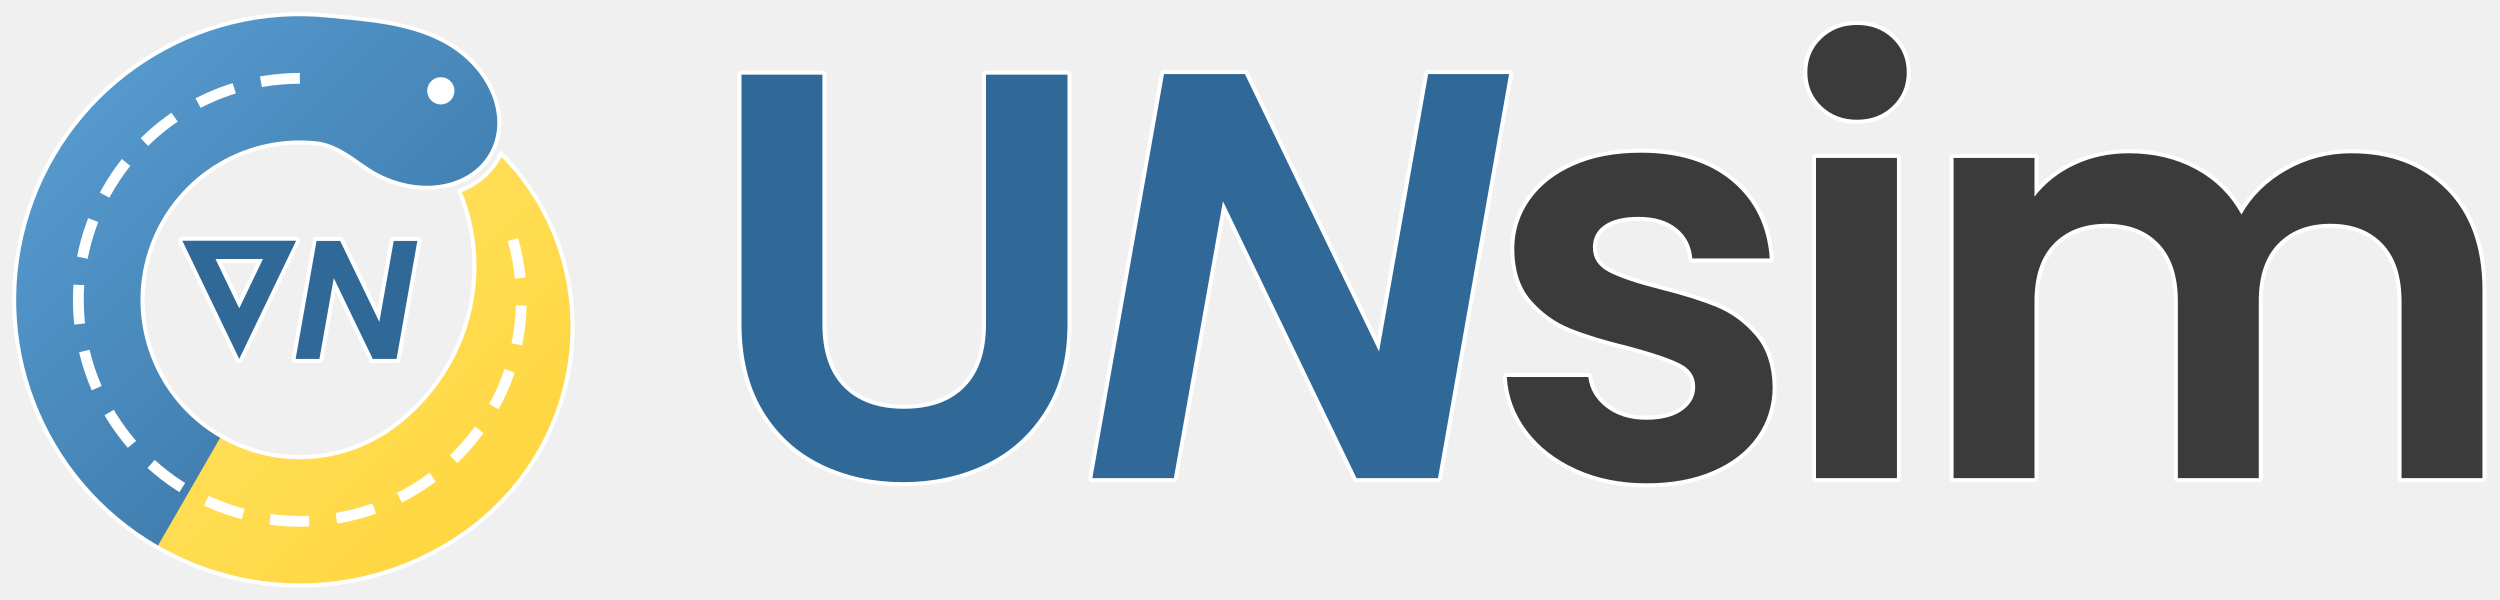
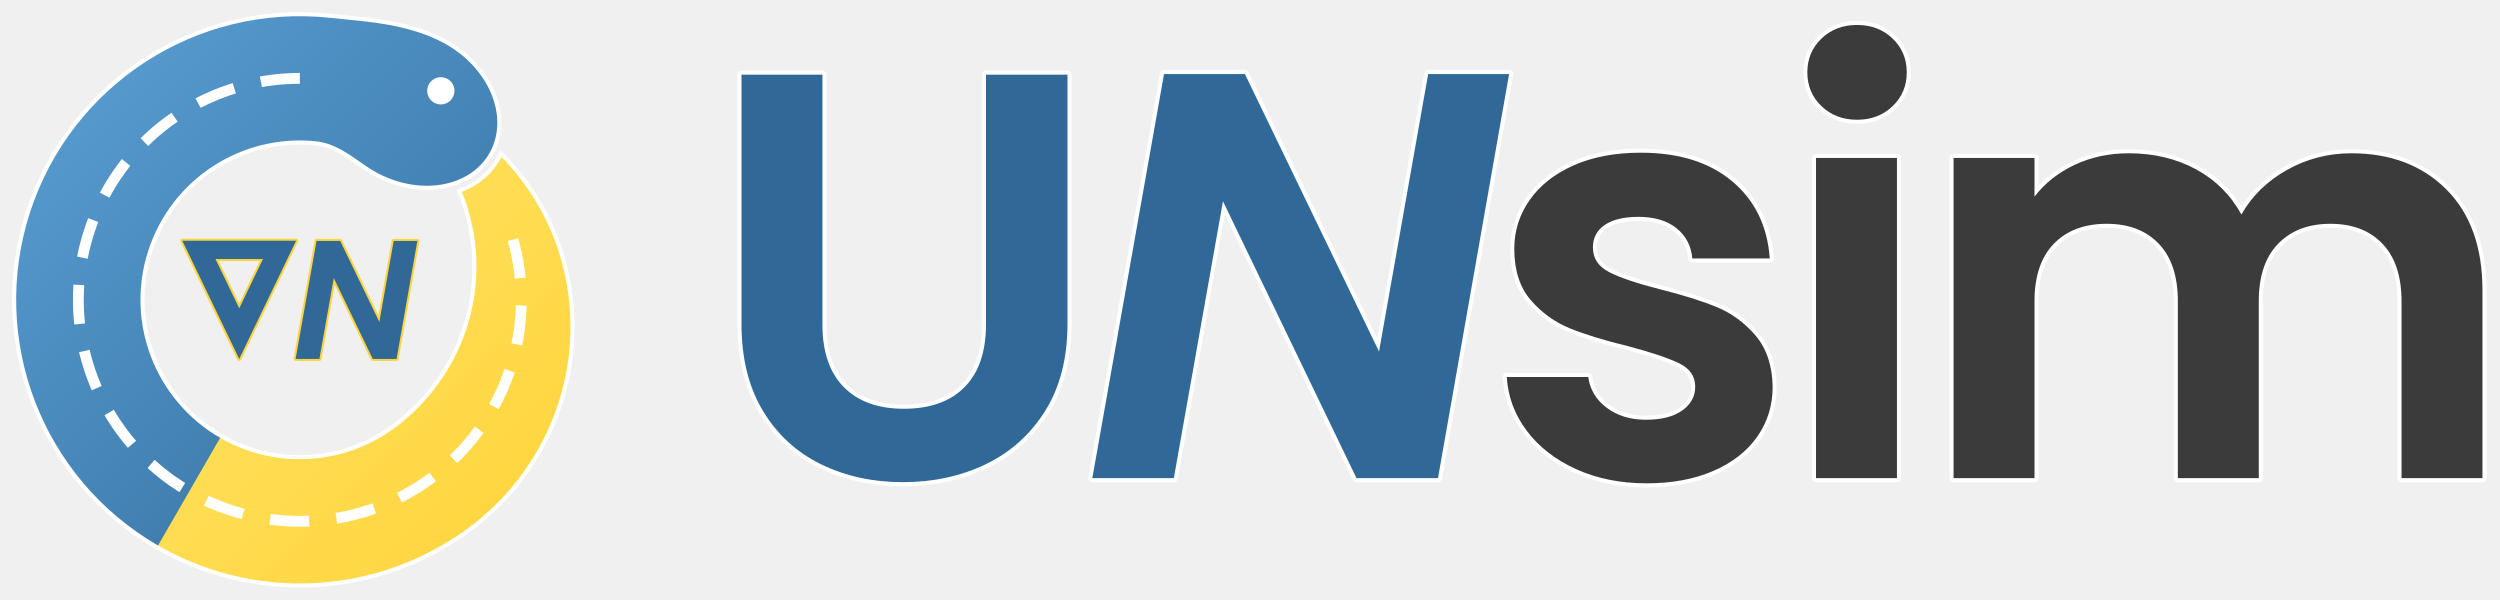
<svg xmlns="http://www.w3.org/2000/svg" width="617" height="148" viewBox="0 0 617 148" role="img">
  <defs>
    <linearGradient id="unsim-logo-transparent-outline-blue" gradientUnits="userSpaceOnUse" x1="60" y1="60" x2="452" y2="452">
      <stop offset="0" stop-color="#5A9FD4" />
      <stop offset="1" stop-color="#306998" />
    </linearGradient>
    <linearGradient id="unsim-logo-transparent-outline-yellow" gradientUnits="userSpaceOnUse" x1="60" y1="60" x2="452" y2="452">
      <stop offset="0" stop-color="#FFE873" />
      <stop offset="1" stop-color="#FFD43B" />
    </linearGradient>
    <clipPath id="unsim-logo-transparent-outline-bite">
      <path clip-rule="evenodd" d="M0 0H512V512H0Z M271.75 75.72 A76.50 63.00 30.00 1 0 404.25 152.22 A76.50 63.00 30.00 1 0 271.75 75.72Z" />
    </clipPath>
    <clipPath id="unsim-logo-transparent-outline-bite-outline">
      <path clip-rule="evenodd" d="M0 0H512V512H0Z M274.35 77.22 A73.50 60.00 30.00 1 0 401.65 150.72 A73.50 60.00 30.00 1 0 274.35 77.22Z" />
    </clipPath>
  </defs>
  <g transform="translate(-11.333 -11.333) scale(0.333333)">
    <g fill="#fff" stroke="#fff" stroke-width="6" stroke-linejoin="round">
      <path clip-path="url(#unsim-logo-transparent-outline-bite-outline)" d="M146.28 435.05 A210.00 210.00 0 0 0 382.38 423.71 C402.87 408.27 420.10 388.54 432.60 366.35 C445.10 344.16 452.85 319.55 455.42 294.76 C457.98 269.98 455.38 245.06 448.24 222.10 C441.11 199.14 429.47 178.17 414.75 160.61 C400.04 143.06 382.28 128.93 363.20 118.79 A10.12 10.12 0 0 0 350.74 134.74 C363.24 149.28 372.48 165.66 378.40 182.46 C384.32 199.25 386.95 216.44 386.77 232.94 C386.60 249.45 383.64 265.27 378.56 279.82 C373.48 294.37 366.30 307.67 357.56 319.46 C348.82 331.25 338.53 341.56 327.01 350.24 A118.00 118.00 0 0 1 194.35 356.61 Z" />
      <path d="M151.00 437.87 A210.00 210.00 0 0 1 277.95 47.15 C287.67 48.17 297.44 48.99 307.31 50.23 C317.17 51.46 327.13 53.13 336.89 55.80 C346.65 58.46 356.21 62.13 365.00 67.21 A67.50 54.00 30.00 0 1 311.00 160.74 C306.57 158.18 302.38 155.14 297.98 152.09 C293.59 149.03 288.99 145.97 284.05 143.52 C279.10 141.06 273.80 139.22 268.33 138.65 A118.00 118.00 0 0 0 197.00 358.19 Z" />
    </g>
    <path fill="url(#unsim-logo-transparent-outline-yellow)" clip-path="url(#unsim-logo-transparent-outline-bite)" d="M146.28 435.05 A210.00 210.00 0 0 0 382.38 423.71 C402.87 408.27 420.10 388.54 432.60 366.35 C445.10 344.16 452.85 319.55 455.42 294.76 C457.98 269.98 455.38 245.06 448.24 222.10 C441.11 199.14 429.47 178.17 414.75 160.61 C400.04 143.06 382.28 128.93 363.20 118.79 A10.12 10.12 0 0 0 350.74 134.74 C363.24 149.28 372.48 165.66 378.40 182.46 C384.32 199.25 386.95 216.44 386.77 232.94 C386.60 249.45 383.64 265.27 378.56 279.82 C373.48 294.37 366.30 307.67 357.56 319.46 C348.82 331.25 338.53 341.56 327.01 350.24 A118.00 118.00 0 0 1 194.35 356.61 Z" />
    <path fill="url(#unsim-logo-transparent-outline-blue)" d="M151.00 437.87 A210.00 210.00 0 0 1 277.95 47.15 C287.67 48.17 297.44 48.99 307.31 50.23 C317.17 51.46 327.13 53.13 336.89 55.80 C346.65 58.46 356.21 62.13 365.00 67.21 A67.50 54.00 30.00 0 1 311.00 160.74 C306.57 158.18 302.38 155.14 297.98 152.09 C293.59 149.03 288.99 145.97 284.05 143.52 C279.10 141.06 273.80 139.22 268.33 138.65 A118.00 118.00 0 0 0 197.00 358.19 Z" />
    <path fill="none" stroke="#fff" stroke-width="8" stroke-dasharray="29.01 20.30" d="M413.82 211.41 C419.77 232.46 421.45 254.71 418.72 276.41 C416.00 298.12 408.88 319.26 397.92 338.19 C386.96 357.11 372.17 373.81 354.70 386.98 A164.00 164.00 0 1 1 256.00 92.00" />
    <circle cx="360.39" cy="101.24" r="10.1" fill="#fff" />
-     <g transform="translate(166.5 299.75) scale(0.125)" fill="#306998" stroke="#fff" stroke-width="48" stroke-linejoin="round" paint-order="stroke">
-       <path d="M20 -700H694L357 0Z M497.7 -592H216.3L357 -299.7Z" />
-       <path d="M1289 0H1148L917 -479L832 0H691L815 -699H955L1187 -219L1272 -699H1412Z" />
-     </g>
+     <path transform="translate(166.5 299.75) scale(0.125)" fill="#306998" stroke="#FFD43B" stroke-width="24" stroke-linejoin="round" paint-order="stroke" d="M20 -700H694L357 0Z M497.7 -592H216.3L357 -299.7Z M1289 0H1148L917 -479L832 0H691L815 -699H955L1187 -219L1272 -699H1412Z" />
  </g>
  <g transform="translate(173.442 118) scale(0.142653)" stroke="#fff" stroke-width="14" stroke-linejoin="round" paint-order="stroke">
    <path fill="#306998" d="M207 -698V-266Q207 -195 244 -157.5Q281 -120 348 -120Q416 -120 453 -157.5Q490 -195 490 -266V-698H631V-267Q631 -178 592.5 -116.5Q554 -55 489.5 -24Q425 7 346 7Q268 7 204.5 -24Q141 -55 104 -116.5Q67 -178 67 -267V-698ZM1272 0H1131L900 -479L815 0H674L798 -699H938L1170 -219L1255 -699H1395Z" />
    <path fill="#3B3B3B" d="M1391 -175H1532Q1536 -143 1563.5 -122Q1591 -101 1632 -101Q1672 -101 1694.5 -117Q1717 -133 1717 -158Q1717 -185 1689.5 -198.5Q1662 -212 1602 -228Q1540 -243 1500.5 -259Q1461 -275 1432.5 -308Q1404 -341 1404 -397Q1404 -443 1430.5 -481Q1457 -519 1506.5 -541Q1556 -563 1623 -563Q1722 -563 1781 -513.5Q1840 -464 1846 -380H1712Q1709 -413 1684.5 -432.5Q1660 -452 1619 -452Q1581 -452 1560.5 -438Q1540 -424 1540 -399Q1540 -371 1568 -356.5Q1596 -342 1655 -327Q1715 -312 1754 -296Q1793 -280 1821.5 -246.5Q1850 -213 1851 -158Q1851 -110 1824.5 -72Q1798 -34 1748.5 -12.5Q1699 9 1633 9Q1565 9 1511 -15.5Q1457 -40 1425.5 -82Q1394 -124 1391 -175ZM1911 -702Q1911 -737 1935.5 -760.5Q1960 -784 1997 -784Q2034 -784 2058.5 -760.5Q2083 -737 2083 -702Q2083 -667 2058.5 -643.5Q2034 -620 1997 -620Q1960 -620 1935.5 -643.5Q1911 -667 1911 -702ZM2066 -554V0H1926V-554ZM3079 -325V0H2939V-306Q2939 -371 2906 -405.5Q2873 -440 2816 -440Q2759 -440 2725.5 -405.5Q2692 -371 2692 -306V0H2552V-306Q2552 -371 2519 -405.5Q2486 -440 2429 -440Q2371 -440 2337.5 -405.5Q2304 -371 2304 -306V0H2164V-554H2304V-487Q2331 -522 2373.5 -542Q2416 -562 2467 -562Q2532 -562 2583 -534.5Q2634 -507 2662 -456Q2689 -504 2740.5 -533Q2792 -562 2852 -562Q2954 -562 3016.5 -499.5Q3079 -437 3079 -325Z" />
  </g>
</svg>
